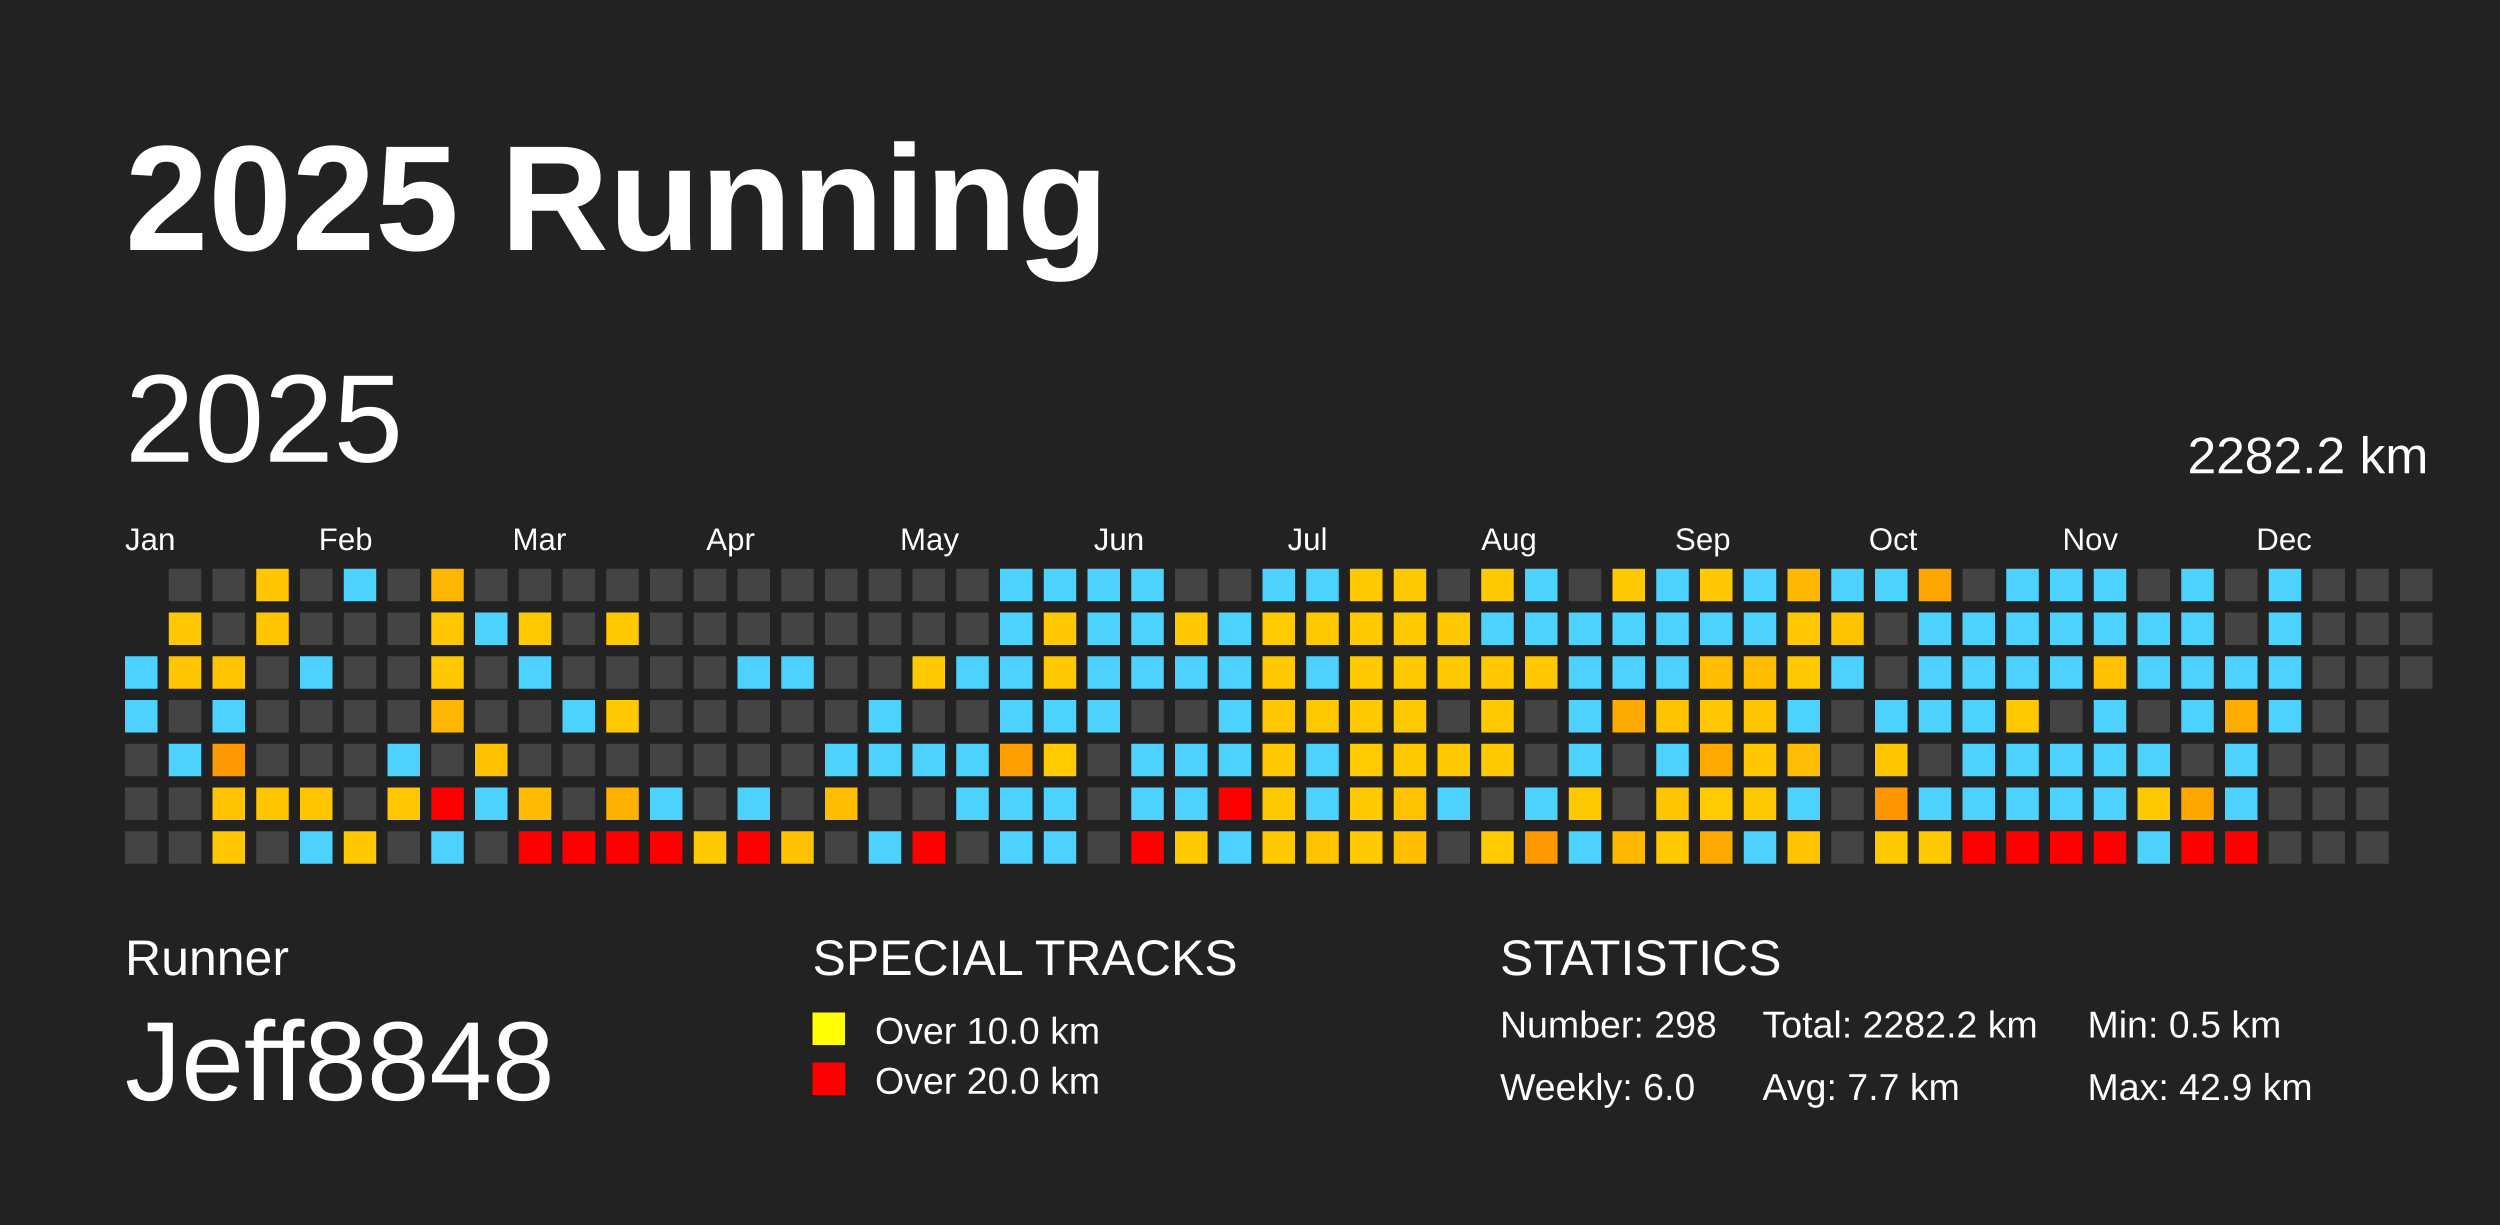
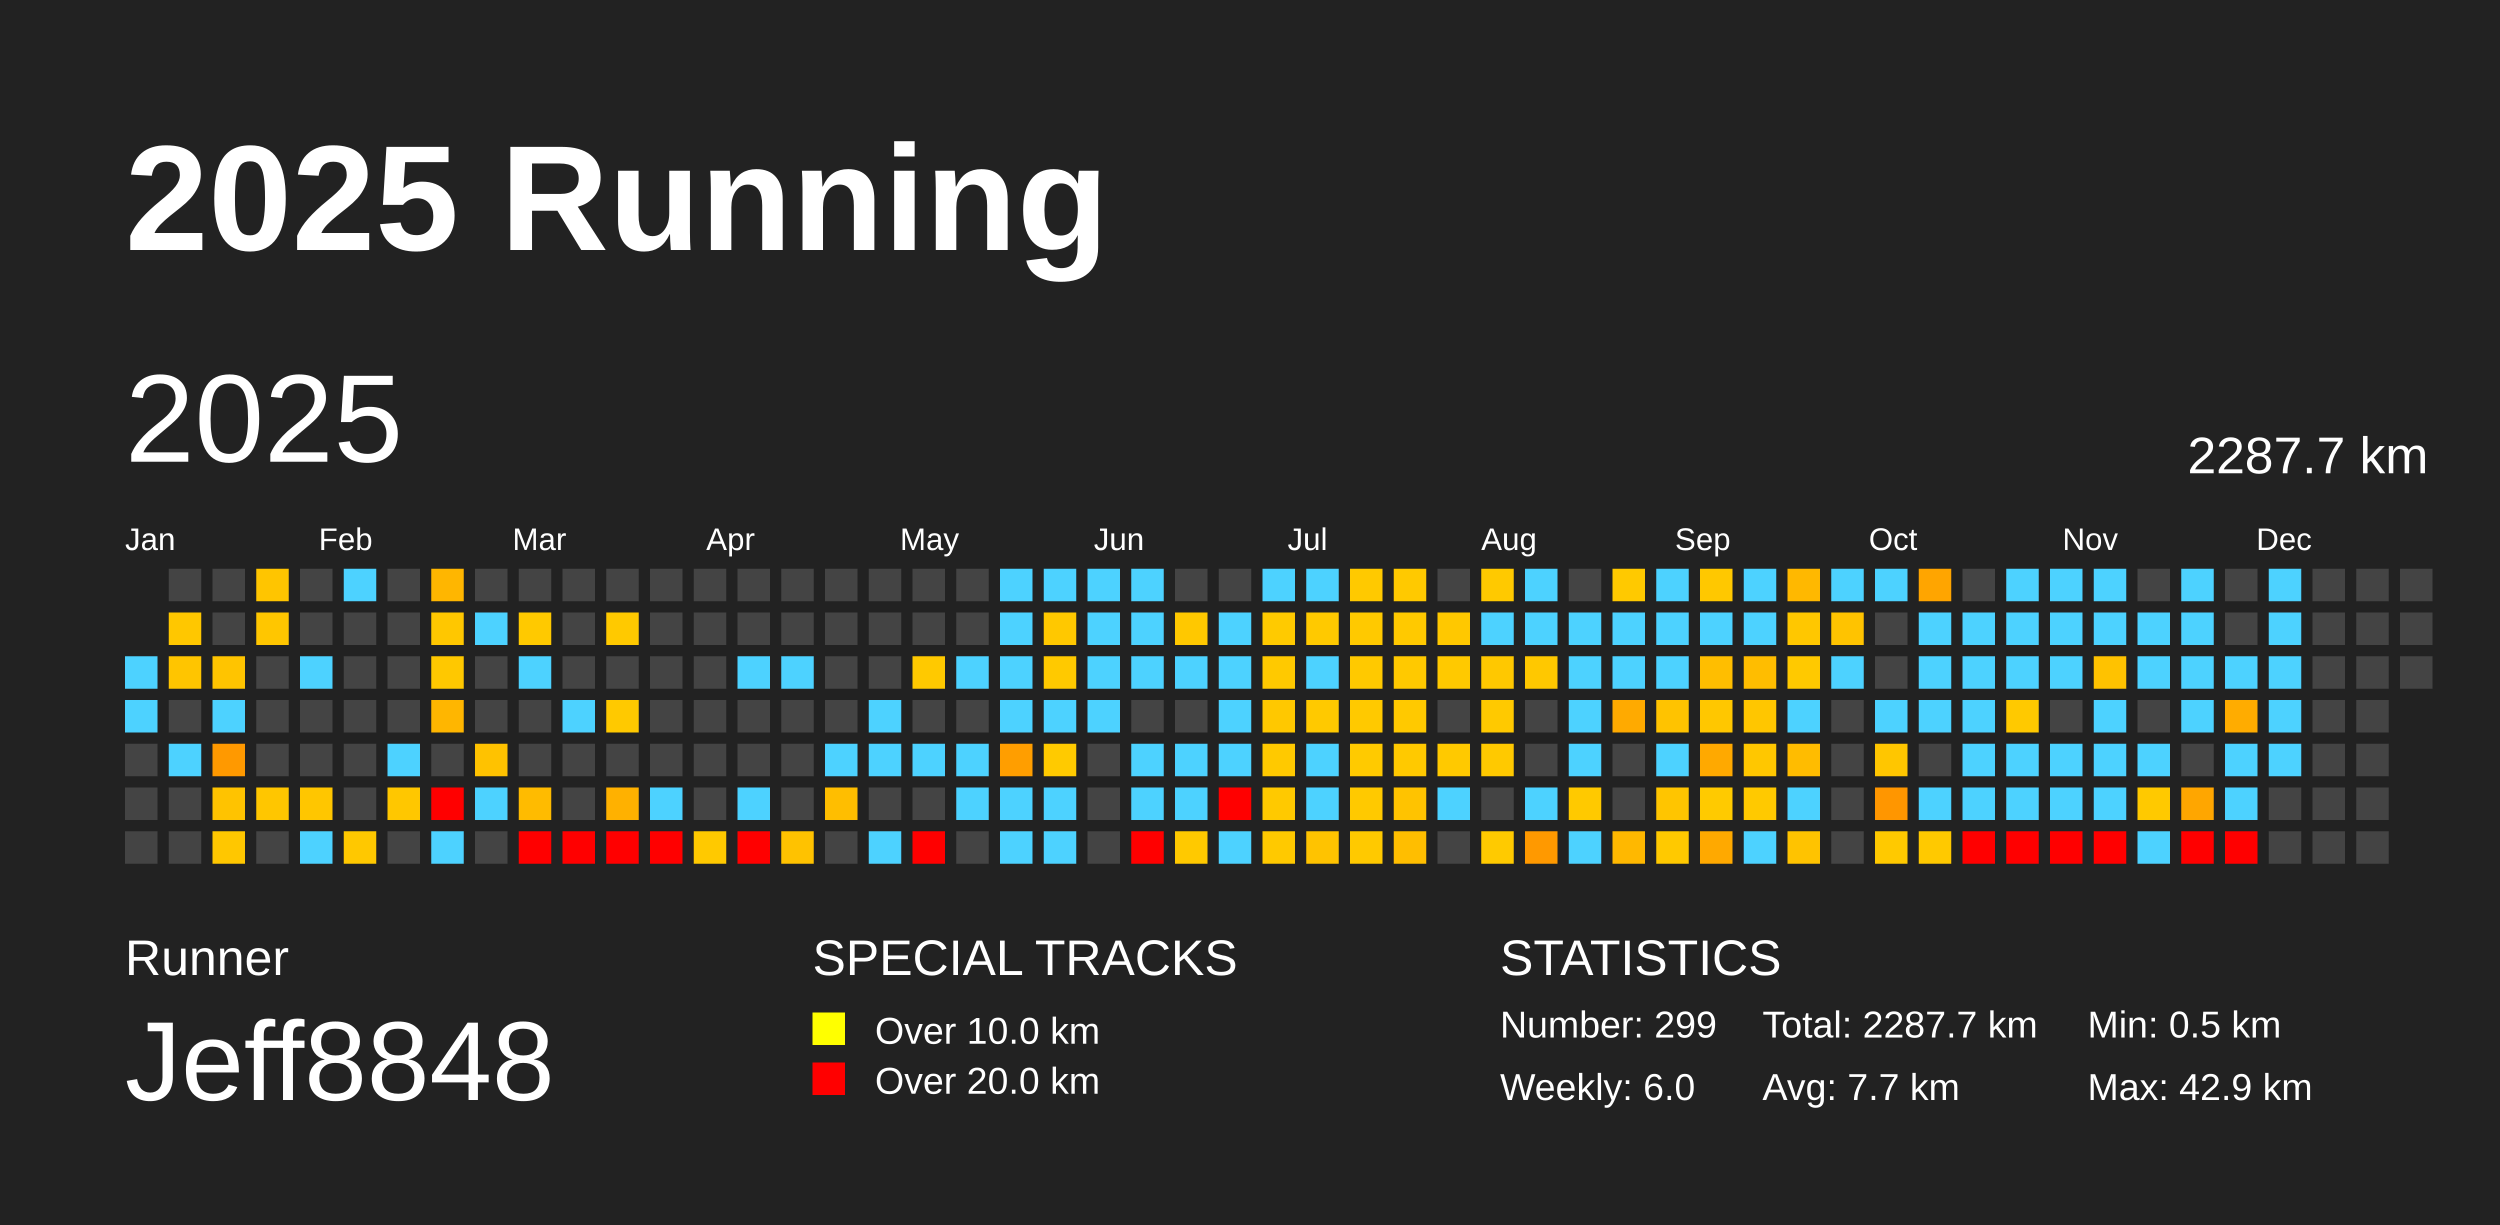
<svg xmlns="http://www.w3.org/2000/svg" baseProfile="full" height="98mm" version="1.1" viewBox="0,0,200,98" width="200mm">
  <defs />
  <rect fill="#222222" height="98" width="200" x="0" y="0" />
  <text fill="#FFFFFF" style="font-size:12px; font-family:Arial; font-weight:bold;" x="10" y="20">2025 Running</text>
  <text fill="#FFFFFF" style="font-size:4px; font-family:Arial" x="10" y="78">Runner</text>
  <text fill="#FFFFFF" style="font-size:9px; font-family:Arial" x="10" y="88">Jeff8848</text>
  <text fill="#FFFFFF" style="font-size:4px; font-family:Arial" x="65" y="78">SPECIAL TRACKS</text>
  <rect fill="yellow" height="2.6" width="2.6" x="65" y="81" />
  <text fill="#FFFFFF" style="font-size:3px; font-family:Arial" x="70" y="83.5">Over 10.0 km</text>
  <rect fill="red" height="2.6" width="2.6" x="65" y="85" />
  <text fill="#FFFFFF" style="font-size:3px; font-family:Arial" x="70" y="87.5">Over 20.0 km</text>
  <text fill="#FFFFFF" style="font-size:4px; font-family:Arial" x="120" y="78">STATISTICS</text>
-   <text fill="#FFFFFF" style="font-size:3px; font-family:Arial" x="120" y="83">Number: 298</text>
+   <text fill="#FFFFFF" style="font-size:3px; font-family:Arial" x="120" y="83">Number: 299</text>
  <text fill="#FFFFFF" style="font-size:3px; font-family:Arial" x="120" y="88">Weekly: 6.0</text>
-   <text fill="#FFFFFF" style="font-size:3px; font-family:Arial" x="141" y="83">Total: 2282.2 km</text>
+   <text fill="#FFFFFF" style="font-size:3px; font-family:Arial" x="141" y="83">Total: 2287.7 km</text>
  <text fill="#FFFFFF" style="font-size:3px; font-family:Arial" x="141" y="88">Avg: 7.7 km</text>
  <text fill="#FFFFFF" style="font-size:3px; font-family:Arial" x="167" y="83">Min: 0.5 km</text>
  <text fill="#FFFFFF" style="font-size:3px; font-family:Arial" x="167" y="88">Max: 42.9 km</text>
  <text dominant-baseline="hanging" fill="#FFFFFF" style="font-size:10.0px; font-family:Arial;" x="10" y="30">2025</text>
-   <text dominant-baseline="hanging" fill="#FFFFFF" style="font-size:4.125px; font-family:Arial;" x="175" y="35">2282.2 km</text>
+   <text dominant-baseline="hanging" fill="#FFFFFF" style="font-size:4.125px; font-family:Arial;" x="175" y="35">2287.7 km</text>
  <text fill="#FFFFFF" style="font-size:2.5px; font-family:Arial" x="10.0" y="44">Jan</text>
  <text fill="#FFFFFF" style="font-size:2.5px; font-family:Arial" x="25.5" y="44">Feb</text>
  <text fill="#FFFFFF" style="font-size:2.5px; font-family:Arial" x="41.0" y="44">Mar</text>
  <text fill="#FFFFFF" style="font-size:2.5px; font-family:Arial" x="56.5" y="44">Apr</text>
  <text fill="#FFFFFF" style="font-size:2.5px; font-family:Arial" x="72.0" y="44">May</text>
  <text fill="#FFFFFF" style="font-size:2.5px; font-family:Arial" x="87.5" y="44">Jun</text>
  <text fill="#FFFFFF" style="font-size:2.5px; font-family:Arial" x="103.0" y="44">Jul</text>
  <text fill="#FFFFFF" style="font-size:2.5px; font-family:Arial" x="118.5" y="44">Aug</text>
  <text fill="#FFFFFF" style="font-size:2.5px; font-family:Arial" x="134.0" y="44">Sep</text>
  <text fill="#FFFFFF" style="font-size:2.5px; font-family:Arial" x="149.5" y="44">Oct</text>
  <text fill="#FFFFFF" style="font-size:2.5px; font-family:Arial" x="165.0" y="44">Nov</text>
  <text fill="#FFFFFF" style="font-size:2.5px; font-family:Arial" x="180.5" y="44">Dec</text>
  <rect fill="#4dd2ff" height="2.6" width="2.6" x="10.0" y="52.5" />
  <rect fill="#4dd2ff" height="2.6" width="2.6" x="10.0" y="56.0" />
  <rect fill="#444444" height="2.6" width="2.6" x="10.0" y="59.5" />
  <rect fill="#444444" height="2.6" width="2.6" x="10.0" y="63.0" />
  <rect fill="#444444" height="2.6" width="2.6" x="10.0" y="66.5" />
  <rect fill="#444444" height="2.6" width="2.6" x="13.5" y="45.5" />
  <rect fill="#ffc700" height="2.6" width="2.6" x="13.5" y="49.0" />
  <rect fill="#ffc500" height="2.6" width="2.6" x="13.5" y="52.5" />
  <rect fill="#444444" height="2.6" width="2.6" x="13.5" y="56.0" />
  <rect fill="#4dd2ff" height="2.6" width="2.6" x="13.5" y="59.5" />
  <rect fill="#444444" height="2.6" width="2.6" x="13.5" y="63.0" />
  <rect fill="#444444" height="2.6" width="2.6" x="13.5" y="66.5" />
  <rect fill="#444444" height="2.6" width="2.6" x="17.0" y="45.5" />
  <rect fill="#444444" height="2.6" width="2.6" x="17.0" y="49.0" />
  <rect fill="#ffc400" height="2.6" width="2.6" x="17.0" y="52.5" />
  <rect fill="#4dd2ff" height="2.6" width="2.6" x="17.0" y="56.0" />
  <rect fill="#ff9900" height="2.6" width="2.6" x="17.0" y="59.5" />
  <rect fill="#ffc300" height="2.6" width="2.6" x="17.0" y="63.0" />
  <rect fill="#ffc700" height="2.6" width="2.6" x="17.0" y="66.5" />
  <rect fill="#ffc500" height="2.6" width="2.6" x="20.5" y="45.5" />
  <rect fill="#ffc600" height="2.6" width="2.6" x="20.5" y="49.0" />
  <rect fill="#444444" height="2.6" width="2.6" x="20.5" y="52.5" />
  <rect fill="#444444" height="2.6" width="2.6" x="20.5" y="56.0" />
  <rect fill="#444444" height="2.6" width="2.6" x="20.5" y="59.5" />
  <rect fill="#ffc600" height="2.6" width="2.6" x="20.5" y="63.0" />
  <rect fill="#444444" height="2.6" width="2.6" x="20.5" y="66.5" />
  <rect fill="#444444" height="2.6" width="2.6" x="24.0" y="45.5" />
  <rect fill="#444444" height="2.6" width="2.6" x="24.0" y="49.0" />
  <rect fill="#4dd2ff" height="2.6" width="2.6" x="24.0" y="52.5" />
  <rect fill="#444444" height="2.6" width="2.6" x="24.0" y="56.0" />
  <rect fill="#444444" height="2.6" width="2.6" x="24.0" y="59.5" />
  <rect fill="#ffc600" height="2.6" width="2.6" x="24.0" y="63.0" />
  <rect fill="#4dd2ff" height="2.6" width="2.6" x="24.0" y="66.5" />
  <rect fill="#4dd2ff" height="2.6" width="2.6" x="27.5" y="45.5" />
  <rect fill="#444444" height="2.6" width="2.6" x="27.5" y="49.0" />
  <rect fill="#444444" height="2.6" width="2.6" x="27.5" y="52.5" />
  <rect fill="#444444" height="2.6" width="2.6" x="27.5" y="56.0" />
  <rect fill="#444444" height="2.6" width="2.6" x="27.5" y="59.5" />
  <rect fill="#444444" height="2.6" width="2.6" x="27.5" y="63.0" />
  <rect fill="#ffc800" height="2.6" width="2.6" x="27.5" y="66.5" />
  <rect fill="#444444" height="2.6" width="2.6" x="31.0" y="45.5" />
  <rect fill="#444444" height="2.6" width="2.6" x="31.0" y="49.0" />
  <rect fill="#444444" height="2.6" width="2.6" x="31.0" y="52.5" />
  <rect fill="#444444" height="2.6" width="2.6" x="31.0" y="56.0" />
  <rect fill="#4dd2ff" height="2.6" width="2.6" x="31.0" y="59.5" />
  <rect fill="#ffc700" height="2.6" width="2.6" x="31.0" y="63.0" />
  <rect fill="#444444" height="2.6" width="2.6" x="31.0" y="66.5" />
  <rect fill="#ffb600" height="2.6" width="2.6" x="34.5" y="45.5" />
  <rect fill="#ffc700" height="2.6" width="2.6" x="34.5" y="49.0" />
  <rect fill="#ffc800" height="2.6" width="2.6" x="34.5" y="52.5" />
  <rect fill="#ffb600" height="2.6" width="2.6" x="34.5" y="56.0" />
  <rect fill="#444444" height="2.6" width="2.6" x="34.5" y="59.5" />
  <rect fill="red" height="2.6" width="2.6" x="34.5" y="63.0" />
  <rect fill="#4dd2ff" height="2.6" width="2.6" x="34.5" y="66.5" />
  <rect fill="#444444" height="2.6" width="2.6" x="38.0" y="45.5" />
  <rect fill="#4dd2ff" height="2.6" width="2.6" x="38.0" y="49.0" />
  <rect fill="#444444" height="2.6" width="2.6" x="38.0" y="52.5" />
  <rect fill="#444444" height="2.6" width="2.6" x="38.0" y="56.0" />
  <rect fill="#ffc200" height="2.6" width="2.6" x="38.0" y="59.5" />
  <rect fill="#4dd2ff" height="2.6" width="2.6" x="38.0" y="63.0" />
  <rect fill="#444444" height="2.6" width="2.6" x="38.0" y="66.5" />
  <rect fill="#444444" height="2.6" width="2.6" x="41.5" y="45.5" />
  <rect fill="#ffc900" height="2.6" width="2.6" x="41.5" y="49.0" />
  <rect fill="#4dd2ff" height="2.6" width="2.6" x="41.5" y="52.5" />
  <rect fill="#444444" height="2.6" width="2.6" x="41.5" y="56.0" />
  <rect fill="#444444" height="2.6" width="2.6" x="41.5" y="59.5" />
  <rect fill="#ffbb00" height="2.6" width="2.6" x="41.5" y="63.0" />
  <rect fill="red" height="2.6" width="2.6" x="41.5" y="66.5" />
  <rect fill="#444444" height="2.6" width="2.6" x="45.0" y="45.5" />
  <rect fill="#444444" height="2.6" width="2.6" x="45.0" y="49.0" />
  <rect fill="#444444" height="2.6" width="2.6" x="45.0" y="52.5" />
  <rect fill="#4dd2ff" height="2.6" width="2.6" x="45.0" y="56.0" />
  <rect fill="#444444" height="2.6" width="2.6" x="45.0" y="59.5" />
  <rect fill="#444444" height="2.6" width="2.6" x="45.0" y="63.0" />
  <rect fill="red" height="2.6" width="2.6" x="45.0" y="66.5" />
  <rect fill="#444444" height="2.6" width="2.6" x="48.5" y="45.5" />
  <rect fill="#ffc900" height="2.6" width="2.6" x="48.5" y="49.0" />
  <rect fill="#444444" height="2.6" width="2.6" x="48.5" y="52.5" />
  <rect fill="#ffc900" height="2.6" width="2.6" x="48.5" y="56.0" />
  <rect fill="#444444" height="2.6" width="2.6" x="48.5" y="59.5" />
  <rect fill="#ffb100" height="2.6" width="2.6" x="48.5" y="63.0" />
  <rect fill="red" height="2.6" width="2.6" x="48.5" y="66.5" />
  <rect fill="#444444" height="2.6" width="2.6" x="52.0" y="45.5" />
  <rect fill="#444444" height="2.6" width="2.6" x="52.0" y="49.0" />
  <rect fill="#444444" height="2.6" width="2.6" x="52.0" y="52.5" />
  <rect fill="#444444" height="2.6" width="2.6" x="52.0" y="56.0" />
  <rect fill="#444444" height="2.6" width="2.6" x="52.0" y="59.5" />
  <rect fill="#4dd2ff" height="2.6" width="2.6" x="52.0" y="63.0" />
  <rect fill="red" height="2.6" width="2.6" x="52.0" y="66.5" />
  <rect fill="#444444" height="2.6" width="2.6" x="55.5" y="45.5" />
  <rect fill="#444444" height="2.6" width="2.6" x="55.5" y="49.0" />
  <rect fill="#444444" height="2.6" width="2.6" x="55.5" y="52.5" />
  <rect fill="#444444" height="2.6" width="2.6" x="55.5" y="56.0" />
  <rect fill="#444444" height="2.6" width="2.6" x="55.5" y="59.5" />
  <rect fill="#444444" height="2.6" width="2.6" x="55.5" y="63.0" />
  <rect fill="#ffc900" height="2.6" width="2.6" x="55.5" y="66.5" />
  <rect fill="#444444" height="2.6" width="2.6" x="59.0" y="45.5" />
  <rect fill="#444444" height="2.6" width="2.6" x="59.0" y="49.0" />
  <rect fill="#4dd2ff" height="2.6" width="2.6" x="59.0" y="52.5" />
  <rect fill="#444444" height="2.6" width="2.6" x="59.0" y="56.0" />
  <rect fill="#444444" height="2.6" width="2.6" x="59.0" y="59.5" />
  <rect fill="#4dd2ff" height="2.6" width="2.6" x="59.0" y="63.0" />
  <rect fill="red" height="2.6" width="2.6" x="59.0" y="66.5" />
  <rect fill="#444444" height="2.6" width="2.6" x="62.5" y="45.5" />
  <rect fill="#444444" height="2.6" width="2.6" x="62.5" y="49.0" />
  <rect fill="#4dd2ff" height="2.6" width="2.6" x="62.5" y="52.5" />
  <rect fill="#444444" height="2.6" width="2.6" x="62.5" y="56.0" />
  <rect fill="#444444" height="2.6" width="2.6" x="62.5" y="59.5" />
  <rect fill="#444444" height="2.6" width="2.6" x="62.5" y="63.0" />
  <rect fill="#ffc200" height="2.6" width="2.6" x="62.5" y="66.5" />
  <rect fill="#444444" height="2.6" width="2.6" x="66.0" y="45.5" />
  <rect fill="#444444" height="2.6" width="2.6" x="66.0" y="49.0" />
  <rect fill="#444444" height="2.6" width="2.6" x="66.0" y="52.5" />
  <rect fill="#444444" height="2.6" width="2.6" x="66.0" y="56.0" />
  <rect fill="#4dd2ff" height="2.6" width="2.6" x="66.0" y="59.5" />
  <rect fill="#ffbe00" height="2.6" width="2.6" x="66.0" y="63.0" />
  <rect fill="#444444" height="2.6" width="2.6" x="66.0" y="66.5" />
  <rect fill="#444444" height="2.6" width="2.6" x="69.5" y="45.5" />
  <rect fill="#444444" height="2.6" width="2.6" x="69.5" y="49.0" />
  <rect fill="#444444" height="2.6" width="2.6" x="69.5" y="52.5" />
  <rect fill="#4dd2ff" height="2.6" width="2.6" x="69.5" y="56.0" />
  <rect fill="#4dd2ff" height="2.6" width="2.6" x="69.5" y="59.5" />
  <rect fill="#444444" height="2.6" width="2.6" x="69.5" y="63.0" />
  <rect fill="#4dd2ff" height="2.6" width="2.6" x="69.5" y="66.5" />
  <rect fill="#444444" height="2.6" width="2.6" x="73.0" y="45.5" />
  <rect fill="#444444" height="2.6" width="2.6" x="73.0" y="49.0" />
  <rect fill="#ffc900" height="2.6" width="2.6" x="73.0" y="52.5" />
  <rect fill="#444444" height="2.6" width="2.6" x="73.0" y="56.0" />
  <rect fill="#4dd2ff" height="2.6" width="2.6" x="73.0" y="59.5" />
  <rect fill="#444444" height="2.6" width="2.6" x="73.0" y="63.0" />
  <rect fill="red" height="2.6" width="2.6" x="73.0" y="66.5" />
  <rect fill="#444444" height="2.6" width="2.6" x="76.5" y="45.5" />
  <rect fill="#444444" height="2.6" width="2.6" x="76.5" y="49.0" />
  <rect fill="#4dd2ff" height="2.6" width="2.6" x="76.5" y="52.5" />
  <rect fill="#444444" height="2.6" width="2.6" x="76.5" y="56.0" />
  <rect fill="#4dd2ff" height="2.6" width="2.6" x="76.5" y="59.5" />
  <rect fill="#4dd2ff" height="2.6" width="2.6" x="76.5" y="63.0" />
  <rect fill="#444444" height="2.6" width="2.6" x="76.5" y="66.5" />
  <rect fill="#4dd2ff" height="2.6" width="2.6" x="80.0" y="45.5" />
  <rect fill="#4dd2ff" height="2.6" width="2.6" x="80.0" y="49.0" />
  <rect fill="#4dd2ff" height="2.6" width="2.6" x="80.0" y="52.5" />
  <rect fill="#4dd2ff" height="2.6" width="2.6" x="80.0" y="56.0" />
  <rect fill="#ff9e00" height="2.6" width="2.6" x="80.0" y="59.5" />
  <rect fill="#4dd2ff" height="2.6" width="2.6" x="80.0" y="63.0" />
  <rect fill="#4dd2ff" height="2.6" width="2.6" x="80.0" y="66.5" />
  <rect fill="#4dd2ff" height="2.6" width="2.6" x="83.5" y="45.5" />
  <rect fill="#ffc800" height="2.6" width="2.6" x="83.5" y="49.0" />
  <rect fill="#ffc900" height="2.6" width="2.6" x="83.5" y="52.5" />
  <rect fill="#4dd2ff" height="2.6" width="2.6" x="83.5" y="56.0" />
  <rect fill="#ffca00" height="2.6" width="2.6" x="83.5" y="59.5" />
  <rect fill="#4dd2ff" height="2.6" width="2.6" x="83.5" y="63.0" />
  <rect fill="#4dd2ff" height="2.6" width="2.6" x="83.5" y="66.5" />
  <rect fill="#4dd2ff" height="2.6" width="2.6" x="87.0" y="45.5" />
  <rect fill="#4dd2ff" height="2.6" width="2.6" x="87.0" y="49.0" />
  <rect fill="#4dd2ff" height="2.6" width="2.6" x="87.0" y="52.5" />
  <rect fill="#4dd2ff" height="2.6" width="2.6" x="87.0" y="56.0" />
  <rect fill="#444444" height="2.6" width="2.6" x="87.0" y="59.5" />
  <rect fill="#444444" height="2.6" width="2.6" x="87.0" y="63.0" />
  <rect fill="#444444" height="2.6" width="2.6" x="87.0" y="66.5" />
  <rect fill="#4dd2ff" height="2.6" width="2.6" x="90.5" y="45.5" />
  <rect fill="#4dd2ff" height="2.6" width="2.6" x="90.5" y="49.0" />
  <rect fill="#4dd2ff" height="2.6" width="2.6" x="90.5" y="52.5" />
  <rect fill="#444444" height="2.6" width="2.6" x="90.5" y="56.0" />
  <rect fill="#4dd2ff" height="2.6" width="2.6" x="90.5" y="59.5" />
  <rect fill="#4dd2ff" height="2.6" width="2.6" x="90.5" y="63.0" />
  <rect fill="red" height="2.6" width="2.6" x="90.5" y="66.5" />
  <rect fill="#444444" height="2.6" width="2.6" x="94.0" y="45.5" />
  <rect fill="#ffc800" height="2.6" width="2.6" x="94.0" y="49.0" />
  <rect fill="#4dd2ff" height="2.6" width="2.6" x="94.0" y="52.5" />
  <rect fill="#444444" height="2.6" width="2.6" x="94.0" y="56.0" />
  <rect fill="#4dd2ff" height="2.6" width="2.6" x="94.0" y="59.5" />
  <rect fill="#4dd2ff" height="2.6" width="2.6" x="94.0" y="63.0" />
  <rect fill="#ffc900" height="2.6" width="2.6" x="94.0" y="66.5" />
  <rect fill="#444444" height="2.6" width="2.6" x="97.5" y="45.5" />
  <rect fill="#4dd2ff" height="2.6" width="2.6" x="97.5" y="49.0" />
  <rect fill="#4dd2ff" height="2.6" width="2.6" x="97.5" y="52.5" />
  <rect fill="#4dd2ff" height="2.6" width="2.6" x="97.5" y="56.0" />
  <rect fill="#4dd2ff" height="2.6" width="2.6" x="97.5" y="59.5" />
  <rect fill="red" height="2.6" width="2.6" x="97.5" y="63.0" />
  <rect fill="#4dd2ff" height="2.6" width="2.6" x="97.5" y="66.5" />
  <rect fill="#4dd2ff" height="2.6" width="2.6" x="101.0" y="45.5" />
  <rect fill="#ffca00" height="2.6" width="2.6" x="101.0" y="49.0" />
  <rect fill="#ffc900" height="2.6" width="2.6" x="101.0" y="52.5" />
  <rect fill="#ffc800" height="2.6" width="2.6" x="101.0" y="56.0" />
  <rect fill="#ffc900" height="2.6" width="2.6" x="101.0" y="59.5" />
  <rect fill="#ffc900" height="2.6" width="2.6" x="101.0" y="63.0" />
  <rect fill="#ffc900" height="2.6" width="2.6" x="101.0" y="66.5" />
  <rect fill="#4dd2ff" height="2.6" width="2.6" x="104.5" y="45.5" />
  <rect fill="#ffc900" height="2.6" width="2.6" x="104.5" y="49.0" />
  <rect fill="#4dd2ff" height="2.6" width="2.6" x="104.5" y="52.5" />
  <rect fill="#ffc900" height="2.6" width="2.6" x="104.5" y="56.0" />
  <rect fill="#4dd2ff" height="2.6" width="2.6" x="104.5" y="59.5" />
  <rect fill="#4dd2ff" height="2.6" width="2.6" x="104.5" y="63.0" />
  <rect fill="#ffc300" height="2.6" width="2.6" x="104.5" y="66.5" />
  <rect fill="#ffc900" height="2.6" width="2.6" x="108.0" y="45.5" />
  <rect fill="#ffc900" height="2.6" width="2.6" x="108.0" y="49.0" />
  <rect fill="#ffc900" height="2.6" width="2.6" x="108.0" y="52.5" />
  <rect fill="#ffc900" height="2.6" width="2.6" x="108.0" y="56.0" />
  <rect fill="#ffca00" height="2.6" width="2.6" x="108.0" y="59.5" />
  <rect fill="#ffc900" height="2.6" width="2.6" x="108.0" y="63.0" />
  <rect fill="#ffc900" height="2.6" width="2.6" x="108.0" y="66.5" />
  <rect fill="#ffc900" height="2.6" width="2.6" x="111.5" y="45.5" />
  <rect fill="#ffc900" height="2.6" width="2.6" x="111.5" y="49.0" />
  <rect fill="#ffc900" height="2.6" width="2.6" x="111.5" y="52.5" />
  <rect fill="#ffc900" height="2.6" width="2.6" x="111.5" y="56.0" />
  <rect fill="#ffc900" height="2.6" width="2.6" x="111.5" y="59.5" />
  <rect fill="#ffc300" height="2.6" width="2.6" x="111.5" y="63.0" />
  <rect fill="#ffbe00" height="2.6" width="2.6" x="111.5" y="66.5" />
  <rect fill="#444444" height="2.6" width="2.6" x="115.0" y="45.5" />
  <rect fill="#ffc800" height="2.6" width="2.6" x="115.0" y="49.0" />
  <rect fill="#ffc900" height="2.6" width="2.6" x="115.0" y="52.5" />
  <rect fill="#444444" height="2.6" width="2.6" x="115.0" y="56.0" />
  <rect fill="#ffc900" height="2.6" width="2.6" x="115.0" y="59.5" />
  <rect fill="#4dd2ff" height="2.6" width="2.6" x="115.0" y="63.0" />
  <rect fill="#444444" height="2.6" width="2.6" x="115.0" y="66.5" />
  <rect fill="#ffc900" height="2.6" width="2.6" x="118.5" y="45.5" />
  <rect fill="#4dd2ff" height="2.6" width="2.6" x="118.5" y="49.0" />
  <rect fill="#ffc800" height="2.6" width="2.6" x="118.5" y="52.5" />
  <rect fill="#ffc900" height="2.6" width="2.6" x="118.5" y="56.0" />
  <rect fill="#ffc900" height="2.6" width="2.6" x="118.5" y="59.5" />
  <rect fill="#444444" height="2.6" width="2.6" x="118.5" y="63.0" />
  <rect fill="#ffca00" height="2.6" width="2.6" x="118.5" y="66.5" />
  <rect fill="#4dd2ff" height="2.6" width="2.6" x="122.0" y="45.5" />
  <rect fill="#4dd2ff" height="2.6" width="2.6" x="122.0" y="49.0" />
  <rect fill="#ffc800" height="2.6" width="2.6" x="122.0" y="52.5" />
  <rect fill="#444444" height="2.6" width="2.6" x="122.0" y="56.0" />
  <rect fill="#444444" height="2.6" width="2.6" x="122.0" y="59.5" />
  <rect fill="#4dd2ff" height="2.6" width="2.6" x="122.0" y="63.0" />
  <rect fill="#ff9900" height="2.6" width="2.6" x="122.0" y="66.5" />
  <rect fill="#444444" height="2.6" width="2.6" x="125.5" y="45.5" />
  <rect fill="#4dd2ff" height="2.6" width="2.6" x="125.5" y="49.0" />
  <rect fill="#4dd2ff" height="2.6" width="2.6" x="125.5" y="52.5" />
  <rect fill="#4dd2ff" height="2.6" width="2.6" x="125.5" y="56.0" />
  <rect fill="#4dd2ff" height="2.6" width="2.6" x="125.5" y="59.5" />
  <rect fill="#ffc900" height="2.6" width="2.6" x="125.5" y="63.0" />
  <rect fill="#4dd2ff" height="2.6" width="2.6" x="125.5" y="66.5" />
  <rect fill="#ffc900" height="2.6" width="2.6" x="129.0" y="45.5" />
  <rect fill="#4dd2ff" height="2.6" width="2.6" x="129.0" y="49.0" />
  <rect fill="#4dd2ff" height="2.6" width="2.6" x="129.0" y="52.5" />
  <rect fill="#ffaa00" height="2.6" width="2.6" x="129.0" y="56.0" />
  <rect fill="#444444" height="2.6" width="2.6" x="129.0" y="59.5" />
  <rect fill="#444444" height="2.6" width="2.6" x="129.0" y="63.0" />
  <rect fill="#ffb800" height="2.6" width="2.6" x="129.0" y="66.5" />
  <rect fill="#4dd2ff" height="2.6" width="2.6" x="132.5" y="45.5" />
  <rect fill="#4dd2ff" height="2.6" width="2.6" x="132.5" y="49.0" />
  <rect fill="#4dd2ff" height="2.6" width="2.6" x="132.5" y="52.5" />
  <rect fill="#ffc300" height="2.6" width="2.6" x="132.5" y="56.0" />
  <rect fill="#4dd2ff" height="2.6" width="2.6" x="132.5" y="59.5" />
  <rect fill="#ffc500" height="2.6" width="2.6" x="132.5" y="63.0" />
  <rect fill="#ffc900" height="2.6" width="2.6" x="132.5" y="66.5" />
  <rect fill="#ffc800" height="2.6" width="2.6" x="136.0" y="45.5" />
  <rect fill="#4dd2ff" height="2.6" width="2.6" x="136.0" y="49.0" />
  <rect fill="#ffbe00" height="2.6" width="2.6" x="136.0" y="52.5" />
  <rect fill="#ffc700" height="2.6" width="2.6" x="136.0" y="56.0" />
  <rect fill="#ffa900" height="2.6" width="2.6" x="136.0" y="59.5" />
  <rect fill="#ffca00" height="2.6" width="2.6" x="136.0" y="63.0" />
  <rect fill="#ffa900" height="2.6" width="2.6" x="136.0" y="66.5" />
  <rect fill="#4dd2ff" height="2.6" width="2.6" x="139.5" y="45.5" />
  <rect fill="#4dd2ff" height="2.6" width="2.6" x="139.5" y="49.0" />
  <rect fill="#ffbd00" height="2.6" width="2.6" x="139.5" y="52.5" />
  <rect fill="#ffc600" height="2.6" width="2.6" x="139.5" y="56.0" />
  <rect fill="#ffc700" height="2.6" width="2.6" x="139.5" y="59.5" />
  <rect fill="#ffc900" height="2.6" width="2.6" x="139.5" y="63.0" />
  <rect fill="#4dd2ff" height="2.6" width="2.6" x="139.5" y="66.5" />
  <rect fill="#ffb800" height="2.6" width="2.6" x="143.0" y="45.5" />
  <rect fill="#ffc700" height="2.6" width="2.6" x="143.0" y="49.0" />
  <rect fill="#ffc900" height="2.6" width="2.6" x="143.0" y="52.5" />
  <rect fill="#4dd2ff" height="2.6" width="2.6" x="143.0" y="56.0" />
  <rect fill="#ffbc00" height="2.6" width="2.6" x="143.0" y="59.5" />
  <rect fill="#4dd2ff" height="2.6" width="2.6" x="143.0" y="63.0" />
  <rect fill="#ffc300" height="2.6" width="2.6" x="143.0" y="66.5" />
  <rect fill="#4dd2ff" height="2.6" width="2.6" x="146.5" y="45.5" />
  <rect fill="#ffc300" height="2.6" width="2.6" x="146.5" y="49.0" />
  <rect fill="#4dd2ff" height="2.6" width="2.6" x="146.5" y="52.5" />
  <rect fill="#444444" height="2.6" width="2.6" x="146.5" y="56.0" />
  <rect fill="#444444" height="2.6" width="2.6" x="146.5" y="59.5" />
  <rect fill="#444444" height="2.6" width="2.6" x="146.5" y="63.0" />
  <rect fill="#444444" height="2.6" width="2.6" x="146.5" y="66.5" />
  <rect fill="#4dd2ff" height="2.6" width="2.6" x="150.0" y="45.5" />
  <rect fill="#444444" height="2.6" width="2.6" x="150.0" y="49.0" />
  <rect fill="#444444" height="2.6" width="2.6" x="150.0" y="52.5" />
  <rect fill="#4dd2ff" height="2.6" width="2.6" x="150.0" y="56.0" />
  <rect fill="#ffc600" height="2.6" width="2.6" x="150.0" y="59.5" />
  <rect fill="#ff9600" height="2.6" width="2.6" x="150.0" y="63.0" />
  <rect fill="#ffc900" height="2.6" width="2.6" x="150.0" y="66.5" />
  <rect fill="#ffa500" height="2.6" width="2.6" x="153.5" y="45.5" />
  <rect fill="#4dd2ff" height="2.6" width="2.6" x="153.5" y="49.0" />
  <rect fill="#4dd2ff" height="2.6" width="2.6" x="153.5" y="52.5" />
  <rect fill="#4dd2ff" height="2.6" width="2.6" x="153.5" y="56.0" />
  <rect fill="#444444" height="2.6" width="2.6" x="153.5" y="59.5" />
  <rect fill="#4dd2ff" height="2.6" width="2.6" x="153.5" y="63.0" />
  <rect fill="#ffc900" height="2.6" width="2.6" x="153.5" y="66.5" />
  <rect fill="#444444" height="2.6" width="2.6" x="157.0" y="45.5" />
  <rect fill="#4dd2ff" height="2.6" width="2.6" x="157.0" y="49.0" />
  <rect fill="#4dd2ff" height="2.6" width="2.6" x="157.0" y="52.5" />
  <rect fill="#4dd2ff" height="2.6" width="2.6" x="157.0" y="56.0" />
  <rect fill="#4dd2ff" height="2.6" width="2.6" x="157.0" y="59.5" />
  <rect fill="#4dd2ff" height="2.6" width="2.6" x="157.0" y="63.0" />
  <rect fill="red" height="2.6" width="2.6" x="157.0" y="66.5" />
  <rect fill="#4dd2ff" height="2.6" width="2.6" x="160.5" y="45.5" />
  <rect fill="#4dd2ff" height="2.6" width="2.6" x="160.5" y="49.0" />
  <rect fill="#4dd2ff" height="2.6" width="2.6" x="160.5" y="52.5" />
  <rect fill="#ffc900" height="2.6" width="2.6" x="160.5" y="56.0" />
  <rect fill="#4dd2ff" height="2.6" width="2.6" x="160.5" y="59.5" />
  <rect fill="#4dd2ff" height="2.6" width="2.6" x="160.5" y="63.0" />
  <rect fill="red" height="2.6" width="2.6" x="160.5" y="66.5" />
  <rect fill="#4dd2ff" height="2.6" width="2.6" x="164.0" y="45.5" />
  <rect fill="#4dd2ff" height="2.6" width="2.6" x="164.0" y="49.0" />
  <rect fill="#4dd2ff" height="2.6" width="2.6" x="164.0" y="52.5" />
  <rect fill="#444444" height="2.6" width="2.6" x="164.0" y="56.0" />
  <rect fill="#4dd2ff" height="2.6" width="2.6" x="164.0" y="59.5" />
  <rect fill="#4dd2ff" height="2.6" width="2.6" x="164.0" y="63.0" />
  <rect fill="red" height="2.6" width="2.6" x="164.0" y="66.5" />
  <rect fill="#4dd2ff" height="2.6" width="2.6" x="167.5" y="45.5" />
  <rect fill="#4dd2ff" height="2.6" width="2.6" x="167.5" y="49.0" />
  <rect fill="#ffc200" height="2.6" width="2.6" x="167.5" y="52.5" />
  <rect fill="#4dd2ff" height="2.6" width="2.6" x="167.5" y="56.0" />
  <rect fill="#4dd2ff" height="2.6" width="2.6" x="167.5" y="59.5" />
  <rect fill="#4dd2ff" height="2.6" width="2.6" x="167.5" y="63.0" />
  <rect fill="red" height="2.6" width="2.6" x="167.5" y="66.5" />
  <rect fill="#444444" height="2.6" width="2.6" x="171.0" y="45.5" />
  <rect fill="#4dd2ff" height="2.6" width="2.6" x="171.0" y="49.0" />
  <rect fill="#4dd2ff" height="2.6" width="2.6" x="171.0" y="52.5" />
  <rect fill="#444444" height="2.6" width="2.6" x="171.0" y="56.0" />
  <rect fill="#4dd2ff" height="2.6" width="2.6" x="171.0" y="59.5" />
  <rect fill="#ffc900" height="2.6" width="2.6" x="171.0" y="63.0" />
  <rect fill="#4dd2ff" height="2.6" width="2.6" x="171.0" y="66.5" />
  <rect fill="#4dd2ff" height="2.6" width="2.6" x="174.5" y="45.5" />
  <rect fill="#4dd2ff" height="2.6" width="2.6" x="174.5" y="49.0" />
  <rect fill="#4dd2ff" height="2.6" width="2.6" x="174.5" y="52.5" />
  <rect fill="#4dd2ff" height="2.6" width="2.6" x="174.5" y="56.0" />
  <rect fill="#444444" height="2.6" width="2.6" x="174.5" y="59.5" />
  <rect fill="#ffa600" height="2.6" width="2.6" x="174.5" y="63.0" />
  <rect fill="red" height="2.6" width="2.6" x="174.5" y="66.5" />
  <rect fill="#444444" height="2.6" width="2.6" x="178.0" y="45.5" />
  <rect fill="#444444" height="2.6" width="2.6" x="178.0" y="49.0" />
  <rect fill="#4dd2ff" height="2.6" width="2.6" x="178.0" y="52.5" />
  <rect fill="#ffac00" height="2.6" width="2.6" x="178.0" y="56.0" />
  <rect fill="#4dd2ff" height="2.6" width="2.6" x="178.0" y="59.5" />
  <rect fill="#4dd2ff" height="2.6" width="2.6" x="178.0" y="63.0" />
  <rect fill="red" height="2.6" width="2.6" x="178.0" y="66.5" />
  <rect fill="#4dd2ff" height="2.6" width="2.6" x="181.5" y="45.5" />
  <rect fill="#4dd2ff" height="2.6" width="2.6" x="181.5" y="49.0" />
  <rect fill="#4dd2ff" height="2.6" width="2.6" x="181.5" y="52.5" />
  <rect fill="#4dd2ff" height="2.6" width="2.6" x="181.5" y="56.0" />
-   <rect fill="#444444" height="2.6" width="2.6" x="181.5" y="59.5" />
+   <rect fill="#4dd2ff" height="2.6" width="2.6" x="181.5" y="59.5" />
  <rect fill="#444444" height="2.6" width="2.6" x="181.5" y="63.0" />
  <rect fill="#444444" height="2.6" width="2.6" x="181.5" y="66.5" />
  <rect fill="#444444" height="2.6" width="2.6" x="185.0" y="45.5" />
  <rect fill="#444444" height="2.6" width="2.6" x="185.0" y="49.0" />
  <rect fill="#444444" height="2.6" width="2.6" x="185.0" y="52.5" />
  <rect fill="#444444" height="2.6" width="2.6" x="185.0" y="56.0" />
  <rect fill="#444444" height="2.6" width="2.6" x="185.0" y="59.5" />
  <rect fill="#444444" height="2.6" width="2.6" x="185.0" y="63.0" />
  <rect fill="#444444" height="2.6" width="2.6" x="185.0" y="66.5" />
  <rect fill="#444444" height="2.6" width="2.6" x="188.5" y="45.5" />
  <rect fill="#444444" height="2.6" width="2.6" x="188.5" y="49.0" />
  <rect fill="#444444" height="2.6" width="2.6" x="188.5" y="52.5" />
  <rect fill="#444444" height="2.6" width="2.6" x="188.5" y="56.0" />
  <rect fill="#444444" height="2.6" width="2.6" x="188.5" y="59.5" />
  <rect fill="#444444" height="2.6" width="2.6" x="188.5" y="63.0" />
  <rect fill="#444444" height="2.6" width="2.6" x="188.5" y="66.5" />
  <rect fill="#444444" height="2.6" width="2.6" x="192.0" y="45.5" />
  <rect fill="#444444" height="2.6" width="2.6" x="192.0" y="49.0" />
  <rect fill="#444444" height="2.6" width="2.6" x="192.0" y="52.5" />
</svg>
